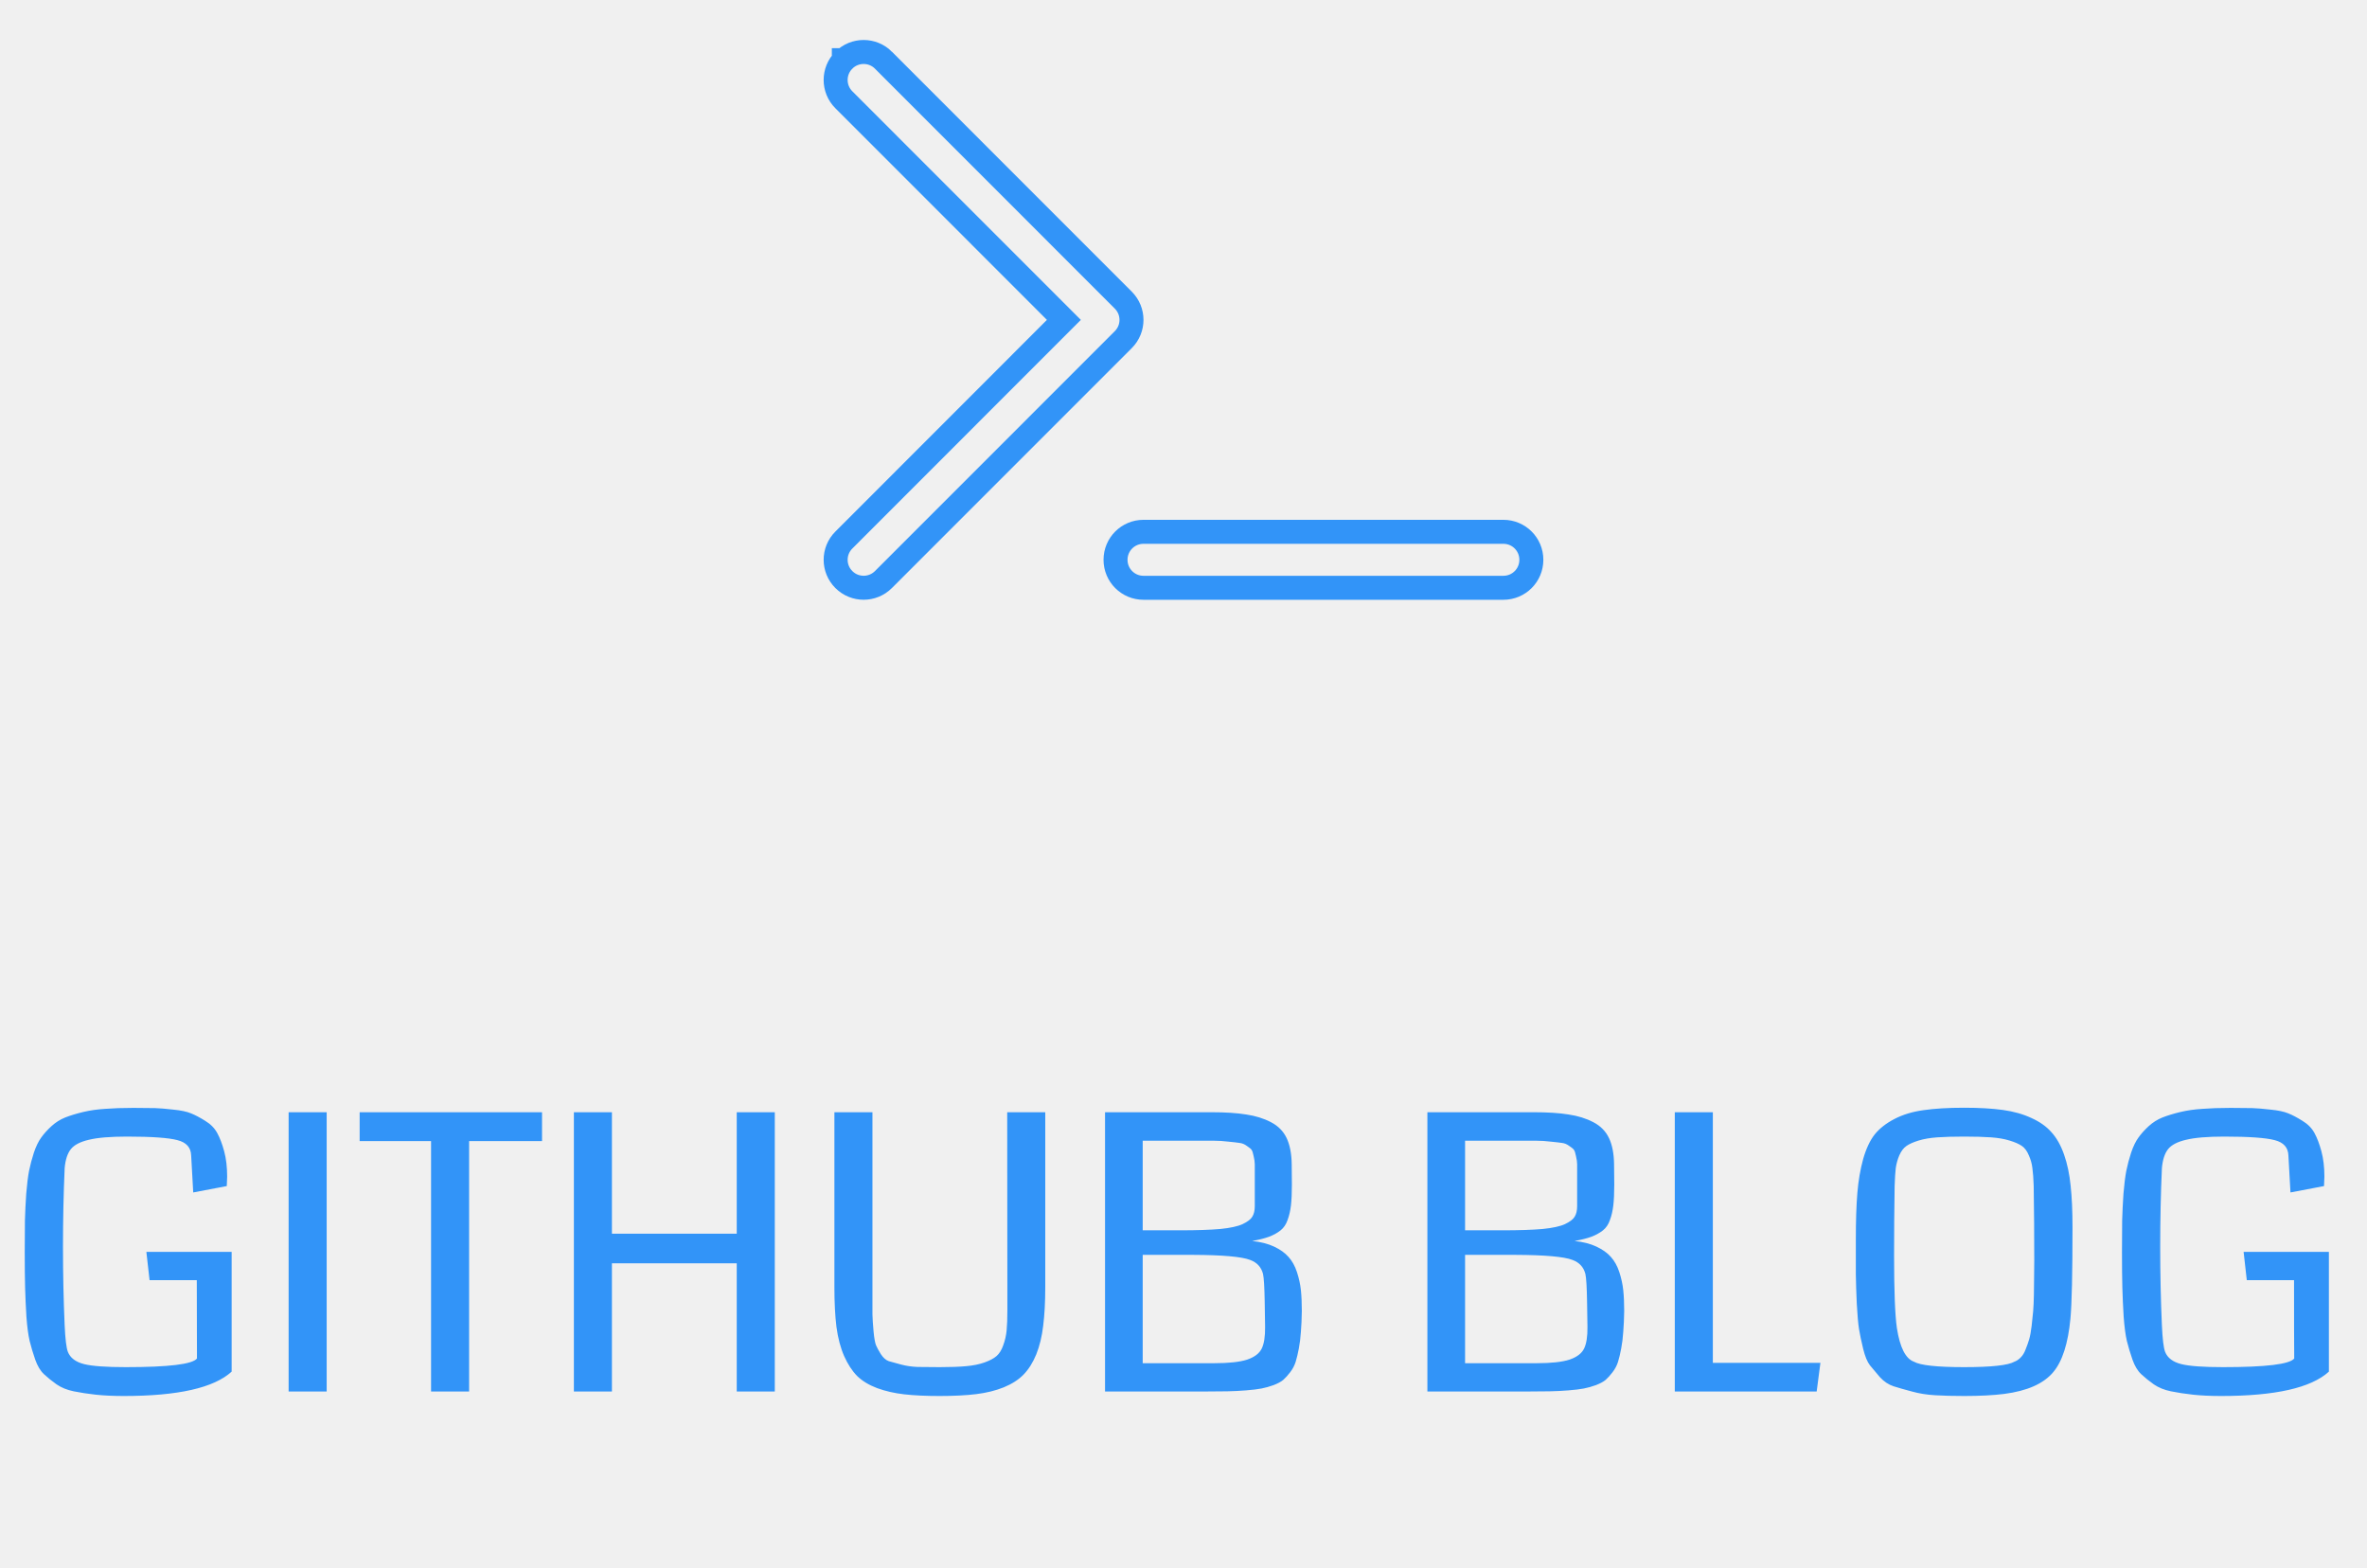
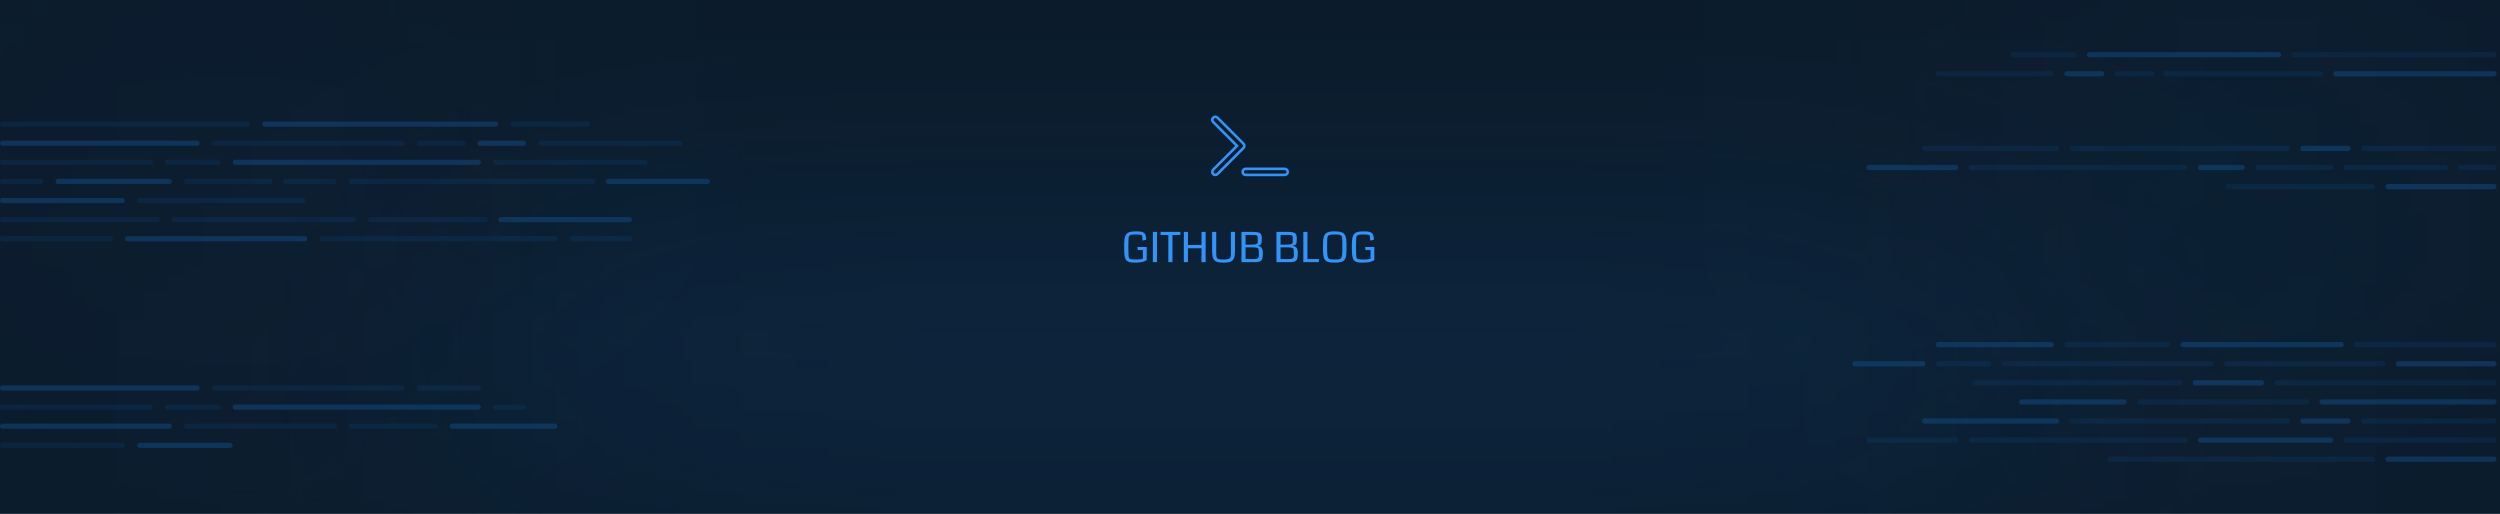
- <svg xmlns="http://www.w3.org/2000/svg" width="148" height="98" viewBox="0 0 148 98" fill="none">
-   <g clip-path="url(#clip0_406_119)">
-     <path d="M70.235 18.765L70.235 18.765C70.919 19.448 70.919 20.552 70.235 21.235L70.235 21.235L55.238 36.235C54.554 36.919 53.446 36.919 52.763 36.235C52.079 35.552 52.079 34.448 52.763 33.765L52.763 33.765L65.991 20.53L66.521 20L65.991 19.47L52.763 6.238C52.763 6.238 52.763 6.238 52.763 6.238C52.079 5.554 52.079 4.446 52.762 3.763C52.762 3.762 52.762 3.762 52.762 3.762C52.763 3.762 52.763 3.762 52.763 3.762C53.446 3.079 54.554 3.079 55.238 3.762C55.238 3.763 55.238 3.763 55.238 3.763L70.235 18.765ZM94 33.25C94.969 33.25 95.75 34.031 95.75 35C95.75 35.969 94.969 36.75 94 36.75H71.5C70.531 36.75 69.75 35.969 69.75 35C69.75 34.031 70.531 33.25 71.5 33.25H94Z" stroke="#3294F8" stroke-width="1.5" />
+ <svg xmlns="http://www.w3.org/2000/svg" width="1440" height="296" viewBox="0 0 1440 296" fill="none">
+   <g clip-path="url(#clip0_401_609)">
+     <rect width="1440" height="296" fill="#0B1B2B" />
+     <g filter="url(#filter0_f_401_609)">
+       <circle cx="-12" cy="22" r="118" fill="#14589C" />
+     </g>
+     <g filter="url(#filter1_f_401_609)">
+       <circle cx="1355.07" cy="42.937" r="77.626" transform="rotate(15 1355.07 42.9365)" fill="#14589C" />
+     </g>
+     <rect x="212" y="125" width="69" height="3" rx="1.5" fill="#1562AF" fill-opacity="0.14" />
+     <rect x="99" y="125" width="106" height="3" rx="1.5" fill="#1562AF" fill-opacity="0.14" />
+     <rect y="125" width="92" height="3" rx="1.5" fill="#1562AF" fill-opacity="0.14" />
+     <rect x="287" y="125" width="77" height="3" rx="1.5" fill="#1562AF" fill-opacity="0.34" />
+     <rect x="328" y="136" width="36" height="3" rx="1.5" fill="#1562AF" fill-opacity="0.14" />
+     <rect x="184" y="136" width="137" height="3" rx="1.5" fill="#1562AF" fill-opacity="0.14" />
+     <rect x="72" y="136" width="105" height="3" rx="1.5" fill="#1562AF" fill-opacity="0.34" />
+     <rect y="136" width="65" height="3" rx="1.5" fill="#1562AF" fill-opacity="0.14" />
+     <rect y="70" width="144" height="3" rx="1.5" fill="#1562AF" fill-opacity="0.14" />
+     <rect x="151" y="70" width="136" height="3" rx="1.5" fill="#1562AF" fill-opacity="0.34" />
+     <rect width="46" height="3" rx="1.5" transform="matrix(-1 0 0 1 340 70)" fill="#1562AF" fill-opacity="0.14" />
+     <rect x="122" y="81" width="111" height="3" rx="1.5" fill="#1562AF" fill-opacity="0.14" />
+     <rect x="122" y="222" width="111" height="3" rx="1.5" fill="#1562AF" fill-opacity="0.14" />
+     <rect y="81" width="115" height="3" rx="1.5" fill="#1562AF" fill-opacity="0.34" />
+     <rect y="222" width="115" height="3" rx="1.5" fill="#1562AF" fill-opacity="0.34" />
+     <rect x="275" y="81" width="28" height="3" rx="1.5" fill="#1562AF" fill-opacity="0.34" />
+     <rect x="240" y="81" width="28" height="3" rx="1.5" fill="#1562AF" fill-opacity="0.14" />
+     <rect x="240" y="222" width="37" height="3" rx="1.5" fill="#1562AF" fill-opacity="0.14" />
+     <rect x="310" y="81" width="83" height="3" rx="1.5" fill="#1562AF" fill-opacity="0.14" />
+     <rect x="284" y="92" width="89" height="3" rx="1.5" fill="#1562AF" fill-opacity="0.14" />
+     <rect x="284" y="233" width="19" height="3" rx="1.5" fill="#1562AF" fill-opacity="0.14" />
+     <rect x="134" y="92" width="143" height="3" rx="1.5" fill="#1562AF" fill-opacity="0.34" />
+     <rect x="134" y="233" width="143" height="3" rx="1.5" fill="#1562AF" fill-opacity="0.34" />
+     <rect x="95" y="92" width="32" height="3" rx="1.5" fill="#1562AF" fill-opacity="0.14" />
+     <rect x="95" y="233" width="32" height="3" rx="1.5" fill="#1562AF" fill-opacity="0.14" />
+     <rect y="92" width="88" height="3" rx="1.5" fill="#1562AF" fill-opacity="0.14" />
+     <rect y="233" width="88" height="3" rx="1.5" fill="#1562AF" fill-opacity="0.14" />
+     <rect x="349" y="103" width="60" height="3" rx="1.5" fill="#1562AF" fill-opacity="0.34" />
+     <rect x="201" y="103" width="142" height="3" rx="1.5" fill="#1562AF" fill-opacity="0.14" />
+     <rect x="201" y="244" width="51" height="3" rx="1.5" fill="#1562AF" fill-opacity="0.14" />
+     <rect x="259" y="244" width="62" height="3" rx="1.5" fill="#1562AF" fill-opacity="0.34" />
+     <rect x="163" y="103" width="31" height="3" rx="1.5" fill="#1562AF" fill-opacity="0.14" />
+     <rect x="106" y="103" width="51" height="3" rx="1.5" fill="#1562AF" fill-opacity="0.14" />
+     <rect x="106" y="244" width="88" height="3" rx="1.5" fill="#1562AF" fill-opacity="0.14" />
+     <rect x="32" y="103" width="67" height="3" rx="1.5" fill="#1562AF" fill-opacity="0.34" />
+     <rect y="244" width="99" height="3" rx="1.5" fill="#1562AF" fill-opacity="0.34" />
+     <rect y="103" width="25" height="3" rx="1.5" fill="#1562AF" fill-opacity="0.14" />
+     <rect y="114" width="72" height="3" rx="1.5" fill="#1562AF" fill-opacity="0.34" />
+     <rect y="255" width="72" height="3" rx="1.5" fill="#1562AF" fill-opacity="0.14" />
+     <rect x="79" y="114" width="97" height="3" rx="1.5" fill="#1562AF" fill-opacity="0.14" />
+     <rect x="79" y="255" width="55" height="3" rx="1.5" fill="#1562AF" fill-opacity="0.34" />
+     <rect width="61" height="3" rx="1.5" transform="matrix(-1 0 0 1 1250 197)" fill="#1562AF" fill-opacity="0.14" />
+     <rect width="94" height="3" rx="1.5" transform="matrix(-1 0 0 1 1350 197)" fill="#1562AF" fill-opacity="0.34" />
+     <rect width="82" height="3" rx="1.5" transform="matrix(-1 0 0 1 1438 197)" fill="#1562AF" fill-opacity="0.14" />
+     <rect width="68" height="3" rx="1.5" transform="matrix(-1 0 0 1 1183 197)" fill="#1562AF" fill-opacity="0.34" />
+     <rect width="42" height="3" rx="1.5" transform="matrix(-1 0 0 1 1109 208)" fill="#1562AF" fill-opacity="0.34" />
+     <rect width="32" height="3" rx="1.5" transform="matrix(-1 0 0 1 1147 208)" fill="#1562AF" fill-opacity="0.14" />
+     <rect width="122" height="3" rx="1.5" transform="matrix(-1 0 0 1 1275 208)" fill="#1562AF" fill-opacity="0.14" />
+     <rect width="93" height="3" rx="1.5" transform="matrix(-1 0 0 1 1374 208)" fill="#1562AF" fill-opacity="0.14" />
+     <rect width="58" height="3" rx="1.5" transform="matrix(-1 0 0 1 1438 208)" fill="#1562AF" fill-opacity="0.34" />
+     <rect width="118" height="3" rx="1.5" transform="matrix(-1 0 0 1 1438 30)" fill="#1562AF" fill-opacity="0.14" />
+     <rect width="128" height="3" rx="1.5" transform="matrix(-1 0 0 1 1438 219)" fill="#1562AF" fill-opacity="0.14" />
+     <rect width="112" height="3" rx="1.5" transform="matrix(-1 0 0 1 1314 30)" fill="#1562AF" fill-opacity="0.34" />
+     <rect width="121" height="3" rx="1.5" transform="matrix(-1 0 0 1 1257 219)" fill="#1562AF" fill-opacity="0.14" />
+     <rect x="1158" y="30" width="38" height="3" rx="1.5" fill="#1562AF" fill-opacity="0.14" />
+     <rect x="1263" y="219" width="41" height="3" rx="1.5" fill="#1562AF" fill-opacity="0.34" />
+     <rect width="92" height="3" rx="1.5" transform="matrix(-1 0 0 1 1338 41)" fill="#1562AF" fill-opacity="0.14" />
+     <rect width="99" height="3" rx="1.5" transform="matrix(-1 0 0 1 1330 230)" fill="#1562AF" fill-opacity="0.14" />
+     <rect width="94" height="3" rx="1.5" transform="matrix(-1 0 0 1 1438 41)" fill="#1562AF" fill-opacity="0.34" />
+     <rect width="102" height="3" rx="1.5" transform="matrix(-1 0 0 1 1438 230)" fill="#1562AF" fill-opacity="0.34" />
+     <rect width="23" height="3" rx="1.5" transform="matrix(-1 0 0 1 1212 41)" fill="#1562AF" fill-opacity="0.34" />
+     <rect width="23" height="3" rx="1.5" transform="matrix(-1 0 0 1 1241 41)" fill="#1562AF" fill-opacity="0.14" />
+     <rect width="62" height="3" rx="1.5" transform="matrix(-1 0 0 1 1225 230)" fill="#1562AF" fill-opacity="0.34" />
+     <rect width="68" height="3" rx="1.5" transform="matrix(-1 0 0 1 1183 41)" fill="#1562AF" fill-opacity="0.14" />
+     <rect width="79" height="3" rx="1.5" transform="matrix(-1 0 0 1 1186 84)" fill="#1562AF" fill-opacity="0.14" />
+     <rect width="79" height="3" rx="1.5" transform="matrix(-1 0 0 1 1186 241)" fill="#1562AF" fill-opacity="0.34" />
+     <rect width="127" height="3" rx="1.5" transform="matrix(-1 0 0 1 1319 84)" fill="#1562AF" fill-opacity="0.14" />
+     <rect width="127" height="3" rx="1.5" transform="matrix(-1 0 0 1 1319 241)" fill="#1562AF" fill-opacity="0.14" />
+     <rect width="29" height="3" rx="1.5" transform="matrix(-1 0 0 1 1354 84)" fill="#1562AF" fill-opacity="0.34" />
+     <rect width="29" height="3" rx="1.5" transform="matrix(-1 0 0 1 1354 241)" fill="#1562AF" fill-opacity="0.34" />
+     <rect width="78" height="3" rx="1.5" transform="matrix(-1 0 0 1 1438 84)" fill="#1562AF" fill-opacity="0.14" />
+     <rect width="78" height="3" rx="1.5" transform="matrix(-1 0 0 1 1438 241)" fill="#1562AF" fill-opacity="0.14" />
+     <rect width="53" height="3" rx="1.5" transform="matrix(-1 0 0 1 1128 95)" fill="#1562AF" fill-opacity="0.34" />
+     <rect width="53" height="3" rx="1.5" transform="matrix(-1 0 0 1 1128 252)" fill="#1562AF" fill-opacity="0.14" />
+     <rect width="126" height="3" rx="1.5" transform="matrix(-1 0 0 1 1260 95)" fill="#1562AF" fill-opacity="0.14" />
+     <rect width="126" height="3" rx="1.5" transform="matrix(-1 0 0 1 1260 252)" fill="#1562AF" fill-opacity="0.14" />
+     <rect width="27" height="3" rx="1.5" transform="matrix(-1 0 0 1 1293 95)" fill="#1562AF" fill-opacity="0.34" />
+     <rect width="45" height="3" rx="1.5" transform="matrix(-1 0 0 1 1344 95)" fill="#1562AF" fill-opacity="0.14" />
+     <rect width="78" height="3" rx="1.5" transform="matrix(-1 0 0 1 1344 252)" fill="#1562AF" fill-opacity="0.34" />
+     <rect width="60" height="3" rx="1.5" transform="matrix(-1 0 0 1 1410 95)" fill="#1562AF" fill-opacity="0.14" />
+     <rect width="88" height="3" rx="1.5" transform="matrix(-1 0 0 1 1438 252)" fill="#1562AF" fill-opacity="0.14" />
+     <rect width="22" height="3" rx="1.5" transform="matrix(-1 0 0 1 1438 95)" fill="#1562AF" fill-opacity="0.14" />
+     <rect width="64" height="3" rx="1.5" transform="matrix(-1 0 0 1 1438 106)" fill="#1562AF" fill-opacity="0.34" />
+     <rect width="64" height="3" rx="1.5" transform="matrix(-1 0 0 1 1438 263)" fill="#1562AF" fill-opacity="0.34" />
+     <rect width="86" height="3" rx="1.5" transform="matrix(-1 0 0 1 1368 106)" fill="#1562AF" fill-opacity="0.14" />
+     <rect width="154" height="3" rx="1.5" transform="matrix(-1 0 0 1 1368 263)" fill="#1562AF" fill-opacity="0.14" />
+     <g filter="url(#filter2_f_401_609)">
+       <rect x="272" y="235" width="891" height="52" fill="#14589C" />
+     </g>
+     <g clip-path="url(#clip1_401_609)">
+       <path d="M698.763 70.238C698.079 69.554 698.079 68.446 698.762 67.763C698.762 67.763 698.762 67.762 698.763 67.762C698.763 67.762 698.763 67.762 698.763 67.762C699.446 67.079 700.554 67.079 701.238 67.763L716.235 82.765L716.235 82.765C716.919 83.448 716.919 84.552 716.235 85.235L716.235 85.235L701.238 100.235C700.554 100.919 699.446 100.919 698.763 100.235C698.079 99.552 698.079 98.448 698.763 97.765L698.763 97.765L711.991 84.53L712.521 84L711.991 83.47L698.763 70.238C698.763 70.238 698.763 70.238 698.763 70.238ZM740 97.25C740.969 97.25 741.75 98.031 741.75 99C741.75 99.969 740.969 100.75 740 100.75H717.5C716.531 100.75 715.75 99.969 715.75 99C715.75 98.031 716.531 97.25 717.5 97.25H740Z" stroke="#3294F8" stroke-width="1.5" />
+     </g>
+     <path d="M660.484 142.27V149.758C659.375 150.773 657.129 151.281 653.746 151.281C653.082 151.281 652.496 151.254 651.988 151.199C651.488 151.145 651.027 151.074 650.605 150.988C650.191 150.902 649.836 150.758 649.539 150.555C649.242 150.344 648.98 150.133 648.754 149.922C648.527 149.711 648.344 149.406 648.203 149.008C648.062 148.602 647.945 148.211 647.852 147.836C647.766 147.461 647.699 146.957 647.652 146.324C647.613 145.691 647.586 145.086 647.57 144.508C647.555 143.93 647.547 143.188 647.547 142.281C647.547 141.508 647.551 140.848 647.559 140.301C647.574 139.754 647.602 139.195 647.641 138.625C647.688 138.055 647.746 137.582 647.816 137.207C647.895 136.824 647.996 136.441 648.121 136.059C648.254 135.668 648.406 135.355 648.578 135.121C648.75 134.879 648.965 134.641 649.223 134.406C649.48 134.172 649.766 133.992 650.078 133.867C650.398 133.742 650.77 133.629 651.191 133.527C651.613 133.426 652.074 133.359 652.574 133.328C653.074 133.289 653.641 133.27 654.273 133.27C654.312 133.27 654.371 133.27 654.449 133.27C654.996 133.27 655.41 133.273 655.691 133.281C655.973 133.289 656.352 133.32 656.828 133.375C657.312 133.422 657.684 133.5 657.941 133.609C658.199 133.711 658.496 133.867 658.832 134.078C659.168 134.281 659.418 134.535 659.582 134.84C659.746 135.137 659.891 135.516 660.016 135.977C660.141 136.438 660.203 136.969 660.203 137.57C660.203 137.711 660.195 137.906 660.18 138.156L658.082 138.555L657.953 136.246C657.938 135.746 657.652 135.426 657.098 135.285C656.543 135.137 655.492 135.062 653.945 135.062C652.891 135.062 652.094 135.129 651.555 135.262C651.016 135.387 650.641 135.582 650.43 135.848C650.219 136.113 650.09 136.508 650.043 137.031C649.973 138.633 649.938 140.273 649.938 141.953C649.938 143.641 649.973 145.281 650.043 146.875C650.082 147.719 650.148 148.266 650.242 148.516C650.391 148.898 650.73 149.156 651.262 149.289C651.762 149.414 652.633 149.477 653.875 149.477C656.547 149.477 658.027 149.297 658.316 148.938C658.309 148.133 658.305 146.5 658.305 144.039H655.352L655.152 142.27H660.484ZM666.426 151H664.047V133.539H666.426V151ZM679.891 135.344H675.332V151H672.953V135.344H668.488V133.539H679.891V135.344ZM694.445 151H692.066V142.984H684.262V151H681.883V133.539H684.262V141.133H692.066V133.539H694.445V151ZM711.355 133.539V144.473C711.355 145.41 711.312 146.215 711.227 146.887C711.148 147.559 711.004 148.156 710.793 148.68C710.582 149.195 710.316 149.617 709.996 149.945C709.684 150.266 709.27 150.531 708.754 150.742C708.246 150.945 707.676 151.086 707.043 151.164C706.41 151.242 705.645 151.281 704.746 151.281C703.879 151.281 703.141 151.246 702.531 151.176C701.922 151.105 701.359 150.977 700.844 150.789C700.328 150.594 699.91 150.34 699.59 150.027C699.277 149.707 699.008 149.293 698.781 148.785C698.555 148.27 698.395 147.664 698.301 146.969C698.215 146.273 698.172 145.441 698.172 144.473V133.539H700.551V144.777C700.551 145.426 700.551 145.895 700.551 146.184C700.559 146.473 700.582 146.828 700.621 147.25C700.66 147.664 700.711 147.949 700.773 148.105C700.836 148.254 700.938 148.441 701.078 148.668C701.227 148.895 701.391 149.039 701.57 149.102C701.758 149.156 702.012 149.227 702.332 149.312C702.652 149.398 702.996 149.449 703.363 149.465C703.738 149.473 704.203 149.477 704.758 149.477C705.414 149.477 705.961 149.457 706.398 149.418C706.844 149.379 707.23 149.301 707.559 149.184C707.887 149.066 708.137 148.934 708.309 148.785C708.488 148.629 708.629 148.402 708.73 148.105C708.84 147.809 708.91 147.5 708.941 147.18C708.973 146.859 708.988 146.434 708.988 145.902L708.977 133.539H711.355ZM727.398 145.973C727.391 146.465 727.371 146.898 727.34 147.273C727.316 147.641 727.273 147.988 727.211 148.316C727.148 148.645 727.082 148.922 727.012 149.148C726.941 149.375 726.828 149.59 726.672 149.793C726.523 149.988 726.379 150.148 726.238 150.273C726.098 150.391 725.895 150.5 725.629 150.602C725.371 150.695 725.121 150.766 724.879 150.812C724.637 150.859 724.312 150.898 723.906 150.93C723.508 150.961 723.121 150.98 722.746 150.988C722.379 150.996 721.914 151 721.352 151H715.094V133.539H721.727C722.609 133.539 723.34 133.586 723.918 133.68C724.504 133.766 725.02 133.926 725.465 134.16C725.918 134.395 726.246 134.727 726.449 135.156C726.652 135.586 726.758 136.133 726.766 136.797L726.777 138.062C726.777 138.594 726.758 139.027 726.719 139.363C726.68 139.699 726.609 140.004 726.508 140.277C726.414 140.551 726.27 140.766 726.074 140.922C725.879 141.078 725.641 141.211 725.359 141.32C725.086 141.422 724.73 141.512 724.293 141.59C724.824 141.645 725.281 141.762 725.664 141.941C726.047 142.121 726.348 142.336 726.566 142.586C726.793 142.836 726.969 143.152 727.094 143.535C727.219 143.918 727.301 144.293 727.34 144.66C727.379 145.027 727.398 145.465 727.398 145.973ZM724.457 137.559C724.457 137.543 724.457 137.52 724.457 137.488C724.457 137.16 724.457 136.93 724.457 136.797C724.457 136.656 724.434 136.488 724.387 136.293C724.348 136.09 724.305 135.957 724.258 135.895C724.219 135.832 724.121 135.75 723.965 135.648C723.816 135.539 723.668 135.477 723.52 135.461C723.371 135.438 723.137 135.41 722.816 135.379C722.504 135.34 722.191 135.32 721.879 135.32C721.566 135.32 721.141 135.32 720.602 135.32H717.449V140.922H719.805C720.828 140.922 721.656 140.895 722.289 140.84C722.922 140.777 723.391 140.676 723.695 140.535C724.008 140.387 724.211 140.23 724.305 140.066C724.406 139.902 724.457 139.684 724.457 139.41V137.559ZM725.078 145.41C725.062 144.48 725.027 143.895 724.973 143.652C724.863 143.223 724.594 142.93 724.164 142.773C723.633 142.57 722.445 142.465 720.602 142.457C720.477 142.457 720.34 142.457 720.191 142.457H717.449V149.23H721.926C722.832 149.23 723.516 149.156 723.977 149.008C724.438 148.852 724.742 148.621 724.891 148.316C725.039 148.012 725.109 147.562 725.102 146.969L725.078 145.41ZM747.555 145.973C747.547 146.465 747.527 146.898 747.496 147.273C747.473 147.641 747.43 147.988 747.367 148.316C747.305 148.645 747.238 148.922 747.168 149.148C747.098 149.375 746.984 149.59 746.828 149.793C746.68 149.988 746.535 150.148 746.395 150.273C746.254 150.391 746.051 150.5 745.785 150.602C745.527 150.695 745.277 150.766 745.035 150.812C744.793 150.859 744.469 150.898 744.062 150.93C743.664 150.961 743.277 150.98 742.902 150.988C742.535 150.996 742.07 151 741.508 151H735.25V133.539H741.883C742.766 133.539 743.496 133.586 744.074 133.68C744.66 133.766 745.176 133.926 745.621 134.16C746.074 134.395 746.402 134.727 746.605 135.156C746.809 135.586 746.914 136.133 746.922 136.797L746.934 138.062C746.934 138.594 746.914 139.027 746.875 139.363C746.836 139.699 746.766 140.004 746.664 140.277C746.57 140.551 746.426 140.766 746.23 140.922C746.035 141.078 745.797 141.211 745.516 141.32C745.242 141.422 744.887 141.512 744.449 141.59C744.98 141.645 745.438 141.762 745.82 141.941C746.203 142.121 746.504 142.336 746.723 142.586C746.949 142.836 747.125 143.152 747.25 143.535C747.375 143.918 747.457 144.293 747.496 144.66C747.535 145.027 747.555 145.465 747.555 145.973ZM744.613 137.559C744.613 137.543 744.613 137.52 744.613 137.488C744.613 137.16 744.613 136.93 744.613 136.797C744.613 136.656 744.59 136.488 744.543 136.293C744.504 136.09 744.461 135.957 744.414 135.895C744.375 135.832 744.277 135.75 744.121 135.648C743.973 135.539 743.824 135.477 743.676 135.461C743.527 135.438 743.293 135.41 742.973 135.379C742.66 135.34 742.348 135.32 742.035 135.32C741.723 135.32 741.297 135.32 740.758 135.32H737.605V140.922H739.961C740.984 140.922 741.812 140.895 742.445 140.84C743.078 140.777 743.547 140.676 743.852 140.535C744.164 140.387 744.367 140.23 744.461 140.066C744.562 139.902 744.613 139.684 744.613 139.41V137.559ZM745.234 145.41C745.219 144.48 745.184 143.895 745.129 143.652C745.02 143.223 744.75 142.93 744.32 142.773C743.789 142.57 742.602 142.465 740.758 142.457C740.633 142.457 740.496 142.457 740.348 142.457H737.605V149.23H742.082C742.988 149.23 743.672 149.156 744.133 149.008C744.594 148.852 744.898 148.621 745.047 148.316C745.195 148.012 745.266 147.562 745.258 146.969L745.234 145.41ZM759.59 151H750.719V133.539H753.098V149.207H759.824L759.59 151ZM768.812 151.281C768.133 151.281 767.527 151.266 766.996 151.234C766.473 151.203 765.988 151.125 765.543 151C765.098 150.883 764.715 150.773 764.395 150.672C764.082 150.57 763.797 150.379 763.539 150.098C763.289 149.809 763.082 149.562 762.918 149.359C762.754 149.148 762.613 148.805 762.496 148.328C762.379 147.844 762.293 147.434 762.238 147.098C762.184 146.754 762.137 146.227 762.098 145.516C762.066 144.805 762.047 144.195 762.039 143.688C762.039 143.18 762.039 142.445 762.039 141.484C762.039 140.328 762.07 139.367 762.133 138.602C762.195 137.836 762.316 137.125 762.496 136.469C762.684 135.812 762.926 135.297 763.223 134.922C763.527 134.547 763.938 134.227 764.453 133.961C764.977 133.688 765.582 133.504 766.27 133.41C766.965 133.309 767.812 133.258 768.812 133.258C769.758 133.258 770.566 133.305 771.238 133.398C771.91 133.492 772.504 133.66 773.02 133.902C773.543 134.137 773.961 134.434 774.273 134.793C774.594 135.145 774.855 135.609 775.059 136.188C775.262 136.766 775.398 137.414 775.469 138.133C775.547 138.844 775.586 139.711 775.586 140.734C775.586 143.625 775.543 145.527 775.457 146.441C775.309 148.004 774.949 149.121 774.379 149.793C773.777 150.512 772.754 150.965 771.309 151.152C770.621 151.238 769.789 151.281 768.812 151.281ZM770.488 135.109C770.043 135.078 769.484 135.062 768.812 135.062C768.141 135.062 767.582 135.078 767.137 135.109C766.691 135.141 766.301 135.207 765.965 135.309C765.637 135.41 765.383 135.523 765.203 135.648C765.023 135.773 764.875 135.969 764.758 136.234C764.648 136.492 764.574 136.758 764.535 137.031C764.504 137.305 764.48 137.676 764.465 138.145C764.441 139.59 764.43 141.043 764.43 142.504C764.43 144.707 764.488 146.215 764.605 147.027C764.793 148.246 765.148 148.949 765.672 149.137C766.062 149.363 767.109 149.477 768.812 149.477C770.516 149.477 771.562 149.363 771.953 149.137C772.102 149.082 772.234 148.992 772.352 148.867C772.477 148.742 772.578 148.574 772.656 148.363C772.742 148.152 772.816 147.941 772.879 147.73C772.941 147.512 772.992 147.234 773.031 146.898C773.07 146.562 773.102 146.262 773.125 145.996C773.148 145.723 773.164 145.379 773.172 144.965C773.18 144.543 773.184 144.195 773.184 143.922C773.191 143.648 773.195 143.285 773.195 142.832C773.195 141.254 773.184 139.691 773.16 138.145C773.145 137.676 773.117 137.305 773.078 137.031C773.047 136.758 772.973 136.492 772.855 136.234C772.746 135.969 772.602 135.773 772.422 135.648C772.242 135.523 771.984 135.41 771.648 135.309C771.32 135.207 770.934 135.141 770.488 135.109ZM791.617 142.27V149.758C790.508 150.773 788.262 151.281 784.879 151.281C784.215 151.281 783.629 151.254 783.121 151.199C782.621 151.145 782.16 151.074 781.738 150.988C781.324 150.902 780.969 150.758 780.672 150.555C780.375 150.344 780.113 150.133 779.887 149.922C779.66 149.711 779.477 149.406 779.336 149.008C779.195 148.602 779.078 148.211 778.984 147.836C778.898 147.461 778.832 146.957 778.785 146.324C778.746 145.691 778.719 145.086 778.703 144.508C778.688 143.93 778.68 143.188 778.68 142.281C778.68 141.508 778.684 140.848 778.691 140.301C778.707 139.754 778.734 139.195 778.773 138.625C778.82 138.055 778.879 137.582 778.949 137.207C779.027 136.824 779.129 136.441 779.254 136.059C779.387 135.668 779.539 135.355 779.711 135.121C779.883 134.879 780.098 134.641 780.355 134.406C780.613 134.172 780.898 133.992 781.211 133.867C781.531 133.742 781.902 133.629 782.324 133.527C782.746 133.426 783.207 133.359 783.707 133.328C784.207 133.289 784.773 133.27 785.406 133.27C785.445 133.27 785.504 133.27 785.582 133.27C786.129 133.27 786.543 133.273 786.824 133.281C787.105 133.289 787.484 133.32 787.961 133.375C788.445 133.422 788.816 133.5 789.074 133.609C789.332 133.711 789.629 133.867 789.965 134.078C790.301 134.281 790.551 134.535 790.715 134.84C790.879 135.137 791.023 135.516 791.148 135.977C791.273 136.438 791.336 136.969 791.336 137.57C791.336 137.711 791.328 137.906 791.312 138.156L789.215 138.555L789.086 136.246C789.07 135.746 788.785 135.426 788.23 135.285C787.676 135.137 786.625 135.062 785.078 135.062C784.023 135.062 783.227 135.129 782.688 135.262C782.148 135.387 781.773 135.582 781.562 135.848C781.352 136.113 781.223 136.508 781.176 137.031C781.105 138.633 781.07 140.273 781.07 141.953C781.07 143.641 781.105 145.281 781.176 146.875C781.215 147.719 781.281 148.266 781.375 148.516C781.523 148.898 781.863 149.156 782.395 149.289C782.895 149.414 783.766 149.477 785.008 149.477C787.68 149.477 789.16 149.297 789.449 148.938C789.441 148.133 789.438 146.5 789.438 144.039H786.484L786.285 142.27H791.617Z" fill="#3294F8" />
  </g>
-   <path d="M14.484 78.269V85.758C13.375 86.773 11.129 87.281 7.746 87.281C7.082 87.281 6.496 87.254 5.988 87.199C5.488 87.144 5.027 87.074 4.605 86.988C4.191 86.902 3.836 86.758 3.539 86.555C3.242 86.344 2.98 86.133 2.754 85.922C2.527 85.711 2.344 85.406 2.203 85.008C2.062 84.602 1.945 84.211 1.852 83.836C1.766 83.461 1.699 82.957 1.652 82.324C1.613 81.691 1.586 81.086 1.57 80.508C1.555 79.93 1.547 79.188 1.547 78.281C1.547 77.508 1.551 76.848 1.559 76.301C1.574 75.754 1.602 75.195 1.641 74.625C1.688 74.055 1.746 73.582 1.816 73.207C1.895 72.824 1.996 72.441 2.121 72.059C2.254 71.668 2.406 71.356 2.578 71.121C2.75 70.879 2.965 70.641 3.223 70.406C3.48 70.172 3.766 69.992 4.078 69.867C4.398 69.742 4.77 69.629 5.191 69.527C5.613 69.426 6.074 69.359 6.574 69.328C7.074 69.289 7.641 69.269 8.273 69.269C8.312 69.269 8.371 69.269 8.449 69.269C8.996 69.269 9.41 69.273 9.691 69.281C9.973 69.289 10.352 69.32 10.828 69.375C11.312 69.422 11.684 69.5 11.941 69.609C12.199 69.711 12.496 69.867 12.832 70.078C13.168 70.281 13.418 70.535 13.582 70.84C13.746 71.137 13.891 71.516 14.016 71.977C14.141 72.438 14.203 72.969 14.203 73.57C14.203 73.711 14.195 73.906 14.18 74.156L12.082 74.555L11.953 72.246C11.938 71.746 11.652 71.426 11.098 71.285C10.543 71.137 9.492 71.062 7.945 71.062C6.891 71.062 6.094 71.129 5.555 71.262C5.016 71.387 4.641 71.582 4.43 71.848C4.219 72.113 4.09 72.508 4.043 73.031C3.973 74.633 3.938 76.273 3.938 77.953C3.938 79.641 3.973 81.281 4.043 82.875C4.082 83.719 4.148 84.266 4.242 84.516C4.391 84.898 4.73 85.156 5.262 85.289C5.762 85.414 6.633 85.477 7.875 85.477C10.547 85.477 12.027 85.297 12.316 84.938C12.309 84.133 12.305 82.5 12.305 80.039H9.352L9.152 78.269H14.484ZM20.426 87H18.047V69.539H20.426V87ZM33.891 71.344H29.332V87H26.953V71.344H22.488V69.539H33.891V71.344ZM48.445 87H46.066V78.984H38.262V87H35.883V69.539H38.262V77.133H46.066V69.539H48.445V87ZM65.356 69.539V80.473C65.356 81.41 65.312 82.215 65.227 82.887C65.148 83.559 65.004 84.156 64.793 84.68C64.582 85.195 64.316 85.617 63.996 85.945C63.684 86.266 63.27 86.531 62.754 86.742C62.246 86.945 61.676 87.086 61.043 87.164C60.41 87.242 59.645 87.281 58.746 87.281C57.879 87.281 57.141 87.246 56.531 87.176C55.922 87.106 55.359 86.977 54.844 86.789C54.328 86.594 53.91 86.34 53.59 86.027C53.277 85.707 53.008 85.293 52.781 84.785C52.555 84.269 52.395 83.664 52.301 82.969C52.215 82.273 52.172 81.441 52.172 80.473V69.539H54.551V80.777C54.551 81.426 54.551 81.894 54.551 82.184C54.559 82.473 54.582 82.828 54.621 83.25C54.66 83.664 54.711 83.949 54.773 84.106C54.836 84.254 54.938 84.441 55.078 84.668C55.227 84.894 55.391 85.039 55.57 85.102C55.758 85.156 56.012 85.227 56.332 85.312C56.652 85.398 56.996 85.449 57.363 85.465C57.738 85.473 58.203 85.477 58.758 85.477C59.414 85.477 59.961 85.457 60.398 85.418C60.844 85.379 61.23 85.301 61.559 85.184C61.887 85.066 62.137 84.934 62.309 84.785C62.488 84.629 62.629 84.402 62.73 84.106C62.84 83.809 62.91 83.5 62.941 83.18C62.973 82.859 62.988 82.434 62.988 81.902L62.977 69.539H65.356ZM81.398 81.973C81.391 82.465 81.371 82.898 81.34 83.273C81.316 83.641 81.273 83.988 81.211 84.316C81.148 84.644 81.082 84.922 81.012 85.148C80.941 85.375 80.828 85.59 80.672 85.793C80.523 85.988 80.379 86.148 80.238 86.273C80.098 86.391 79.894 86.5 79.629 86.602C79.371 86.695 79.121 86.766 78.879 86.812C78.637 86.859 78.312 86.898 77.906 86.93C77.508 86.961 77.121 86.981 76.746 86.988C76.379 86.996 75.914 87 75.352 87H69.094V69.539H75.727C76.609 69.539 77.34 69.586 77.918 69.68C78.504 69.766 79.019 69.926 79.465 70.16C79.918 70.394 80.246 70.727 80.449 71.156C80.652 71.586 80.758 72.133 80.766 72.797L80.777 74.062C80.777 74.594 80.758 75.027 80.719 75.363C80.68 75.699 80.609 76.004 80.508 76.277C80.414 76.551 80.269 76.766 80.074 76.922C79.879 77.078 79.641 77.211 79.359 77.32C79.086 77.422 78.731 77.512 78.293 77.59C78.824 77.644 79.281 77.762 79.664 77.941C80.047 78.121 80.348 78.336 80.566 78.586C80.793 78.836 80.969 79.152 81.094 79.535C81.219 79.918 81.301 80.293 81.34 80.66C81.379 81.027 81.398 81.465 81.398 81.973ZM78.457 73.559C78.457 73.543 78.457 73.519 78.457 73.488C78.457 73.16 78.457 72.93 78.457 72.797C78.457 72.656 78.434 72.488 78.387 72.293C78.348 72.09 78.305 71.957 78.258 71.894C78.219 71.832 78.121 71.75 77.965 71.648C77.816 71.539 77.668 71.477 77.519 71.461C77.371 71.438 77.137 71.41 76.816 71.379C76.504 71.34 76.191 71.32 75.879 71.32C75.566 71.32 75.141 71.32 74.602 71.32H71.449V76.922H73.805C74.828 76.922 75.656 76.894 76.289 76.84C76.922 76.777 77.391 76.676 77.695 76.535C78.008 76.387 78.211 76.231 78.305 76.066C78.406 75.902 78.457 75.684 78.457 75.41V73.559ZM79.078 81.41C79.062 80.481 79.027 79.894 78.973 79.652C78.863 79.223 78.594 78.93 78.164 78.773C77.633 78.57 76.445 78.465 74.602 78.457C74.477 78.457 74.34 78.457 74.191 78.457H71.449V85.231H75.926C76.832 85.231 77.516 85.156 77.977 85.008C78.438 84.852 78.742 84.621 78.891 84.316C79.039 84.012 79.109 83.562 79.102 82.969L79.078 81.41ZM101.555 81.973C101.547 82.465 101.527 82.898 101.496 83.273C101.473 83.641 101.43 83.988 101.367 84.316C101.305 84.644 101.238 84.922 101.168 85.148C101.098 85.375 100.984 85.59 100.828 85.793C100.68 85.988 100.535 86.148 100.395 86.273C100.254 86.391 100.051 86.5 99.785 86.602C99.527 86.695 99.277 86.766 99.035 86.812C98.793 86.859 98.469 86.898 98.062 86.93C97.664 86.961 97.277 86.981 96.902 86.988C96.535 86.996 96.07 87 95.508 87H89.25V69.539H95.883C96.766 69.539 97.496 69.586 98.074 69.68C98.66 69.766 99.176 69.926 99.621 70.16C100.074 70.394 100.402 70.727 100.605 71.156C100.809 71.586 100.914 72.133 100.922 72.797L100.934 74.062C100.934 74.594 100.914 75.027 100.875 75.363C100.836 75.699 100.766 76.004 100.664 76.277C100.57 76.551 100.426 76.766 100.23 76.922C100.035 77.078 99.797 77.211 99.516 77.32C99.242 77.422 98.887 77.512 98.449 77.59C98.981 77.644 99.438 77.762 99.82 77.941C100.203 78.121 100.504 78.336 100.723 78.586C100.949 78.836 101.125 79.152 101.25 79.535C101.375 79.918 101.457 80.293 101.496 80.66C101.535 81.027 101.555 81.465 101.555 81.973ZM98.613 73.559C98.613 73.543 98.613 73.519 98.613 73.488C98.613 73.16 98.613 72.93 98.613 72.797C98.613 72.656 98.59 72.488 98.543 72.293C98.504 72.09 98.461 71.957 98.414 71.894C98.375 71.832 98.277 71.75 98.121 71.648C97.973 71.539 97.824 71.477 97.676 71.461C97.527 71.438 97.293 71.41 96.973 71.379C96.66 71.34 96.348 71.32 96.035 71.32C95.723 71.32 95.297 71.32 94.758 71.32H91.606V76.922H93.961C94.984 76.922 95.812 76.894 96.445 76.84C97.078 76.777 97.547 76.676 97.852 76.535C98.164 76.387 98.367 76.231 98.461 76.066C98.562 75.902 98.613 75.684 98.613 75.41V73.559ZM99.234 81.41C99.219 80.481 99.184 79.894 99.129 79.652C99.019 79.223 98.75 78.93 98.32 78.773C97.789 78.57 96.602 78.465 94.758 78.457C94.633 78.457 94.496 78.457 94.348 78.457H91.606V85.231H96.082C96.988 85.231 97.672 85.156 98.133 85.008C98.594 84.852 98.898 84.621 99.047 84.316C99.195 84.012 99.266 83.562 99.258 82.969L99.234 81.41ZM113.59 87H104.719V69.539H107.098V85.207H113.824L113.59 87ZM122.812 87.281C122.133 87.281 121.527 87.266 120.996 87.234C120.473 87.203 119.988 87.125 119.543 87C119.098 86.883 118.715 86.773 118.395 86.672C118.082 86.57 117.797 86.379 117.539 86.098C117.289 85.809 117.082 85.562 116.918 85.359C116.754 85.148 116.613 84.805 116.496 84.328C116.379 83.844 116.293 83.434 116.238 83.098C116.184 82.754 116.137 82.227 116.098 81.516C116.066 80.805 116.047 80.195 116.039 79.688C116.039 79.18 116.039 78.445 116.039 77.484C116.039 76.328 116.07 75.367 116.133 74.602C116.195 73.836 116.316 73.125 116.496 72.469C116.684 71.812 116.926 71.297 117.223 70.922C117.527 70.547 117.938 70.227 118.453 69.961C118.977 69.688 119.582 69.504 120.27 69.41C120.965 69.309 121.812 69.258 122.812 69.258C123.758 69.258 124.566 69.305 125.238 69.398C125.91 69.492 126.504 69.66 127.02 69.902C127.543 70.137 127.961 70.434 128.273 70.793C128.594 71.144 128.855 71.609 129.059 72.188C129.262 72.766 129.398 73.414 129.469 74.133C129.547 74.844 129.586 75.711 129.586 76.734C129.586 79.625 129.543 81.527 129.457 82.441C129.309 84.004 128.949 85.121 128.379 85.793C127.777 86.512 126.754 86.965 125.309 87.152C124.621 87.238 123.789 87.281 122.812 87.281ZM124.488 71.109C124.043 71.078 123.484 71.062 122.812 71.062C122.141 71.062 121.582 71.078 121.137 71.109C120.691 71.141 120.301 71.207 119.965 71.309C119.637 71.41 119.383 71.523 119.203 71.648C119.023 71.773 118.875 71.969 118.758 72.234C118.648 72.492 118.574 72.758 118.535 73.031C118.504 73.305 118.48 73.676 118.465 74.144C118.441 75.59 118.43 77.043 118.43 78.504C118.43 80.707 118.488 82.215 118.605 83.027C118.793 84.246 119.148 84.949 119.672 85.137C120.062 85.363 121.109 85.477 122.812 85.477C124.516 85.477 125.562 85.363 125.953 85.137C126.102 85.082 126.234 84.992 126.352 84.867C126.477 84.742 126.578 84.574 126.656 84.363C126.742 84.152 126.816 83.941 126.879 83.731C126.941 83.512 126.992 83.234 127.031 82.898C127.07 82.562 127.102 82.262 127.125 81.996C127.148 81.723 127.164 81.379 127.172 80.965C127.18 80.543 127.184 80.195 127.184 79.922C127.191 79.648 127.195 79.285 127.195 78.832C127.195 77.254 127.184 75.691 127.16 74.144C127.145 73.676 127.117 73.305 127.078 73.031C127.047 72.758 126.973 72.492 126.855 72.234C126.746 71.969 126.602 71.773 126.422 71.648C126.242 71.523 125.984 71.41 125.648 71.309C125.32 71.207 124.934 71.141 124.488 71.109ZM145.617 78.269V85.758C144.508 86.773 142.262 87.281 138.879 87.281C138.215 87.281 137.629 87.254 137.121 87.199C136.621 87.144 136.16 87.074 135.738 86.988C135.324 86.902 134.969 86.758 134.672 86.555C134.375 86.344 134.113 86.133 133.887 85.922C133.66 85.711 133.477 85.406 133.336 85.008C133.195 84.602 133.078 84.211 132.984 83.836C132.898 83.461 132.832 82.957 132.785 82.324C132.746 81.691 132.719 81.086 132.703 80.508C132.688 79.93 132.68 79.188 132.68 78.281C132.68 77.508 132.684 76.848 132.691 76.301C132.707 75.754 132.734 75.195 132.773 74.625C132.82 74.055 132.879 73.582 132.949 73.207C133.027 72.824 133.129 72.441 133.254 72.059C133.387 71.668 133.539 71.356 133.711 71.121C133.883 70.879 134.098 70.641 134.355 70.406C134.613 70.172 134.898 69.992 135.211 69.867C135.531 69.742 135.902 69.629 136.324 69.527C136.746 69.426 137.207 69.359 137.707 69.328C138.207 69.289 138.773 69.269 139.406 69.269C139.445 69.269 139.504 69.269 139.582 69.269C140.129 69.269 140.543 69.273 140.824 69.281C141.105 69.289 141.484 69.32 141.961 69.375C142.445 69.422 142.816 69.5 143.074 69.609C143.332 69.711 143.629 69.867 143.965 70.078C144.301 70.281 144.551 70.535 144.715 70.84C144.879 71.137 145.023 71.516 145.148 71.977C145.273 72.438 145.336 72.969 145.336 73.57C145.336 73.711 145.328 73.906 145.312 74.156L143.215 74.555L143.086 72.246C143.07 71.746 142.785 71.426 142.23 71.285C141.676 71.137 140.625 71.062 139.078 71.062C138.023 71.062 137.227 71.129 136.688 71.262C136.148 71.387 135.773 71.582 135.562 71.848C135.352 72.113 135.223 72.508 135.176 73.031C135.105 74.633 135.07 76.273 135.07 77.953C135.07 79.641 135.105 81.281 135.176 82.875C135.215 83.719 135.281 84.266 135.375 84.516C135.523 84.898 135.863 85.156 136.395 85.289C136.895 85.414 137.766 85.477 139.008 85.477C141.68 85.477 143.16 85.297 143.449 84.938C143.441 84.133 143.438 82.5 143.438 80.039H140.484L140.285 78.269H145.617Z" fill="#3294F8" />
  <defs>
-     <clipPath id="clip0_406_119">
-       <rect width="45" height="40" fill="white" transform="translate(51.5)" />
+     <filter id="filter0_f_401_609" x="-530" y="-496" width="1036" height="1036" filterUnits="userSpaceOnUse" color-interpolation-filters="sRGB">
+       <feFlood flood-opacity="0" result="BackgroundImageFix" />
+       <feBlend mode="normal" in="SourceGraphic" in2="BackgroundImageFix" result="shape" />
+       <feGaussianBlur stdDeviation="200" result="effect1_foregroundBlur_401_609" />
+     </filter>
+     <filter id="filter1_f_401_609" x="909.427" y="-402.708" width="891.29" height="891.29" filterUnits="userSpaceOnUse" color-interpolation-filters="sRGB">
+       <feFlood flood-opacity="0" result="BackgroundImageFix" />
+       <feBlend mode="normal" in="SourceGraphic" in2="BackgroundImageFix" result="shape" />
+       <feGaussianBlur stdDeviation="184" result="effect1_foregroundBlur_401_609" />
+     </filter>
+     <filter id="filter2_f_401_609" x="60" y="23" width="1315" height="476" filterUnits="userSpaceOnUse" color-interpolation-filters="sRGB">
+       <feFlood flood-opacity="0" result="BackgroundImageFix" />
+       <feBlend mode="normal" in="SourceGraphic" in2="BackgroundImageFix" result="shape" />
+       <feGaussianBlur stdDeviation="106" result="effect1_foregroundBlur_401_609" />
+     </filter>
+     <clipPath id="clip0_401_609">
+       <rect width="1440" height="296" fill="white" />
+     </clipPath>
+     <clipPath id="clip1_401_609">
+       <rect width="45" height="40" fill="white" transform="translate(697.5 64)" />
    </clipPath>
  </defs>
</svg>
